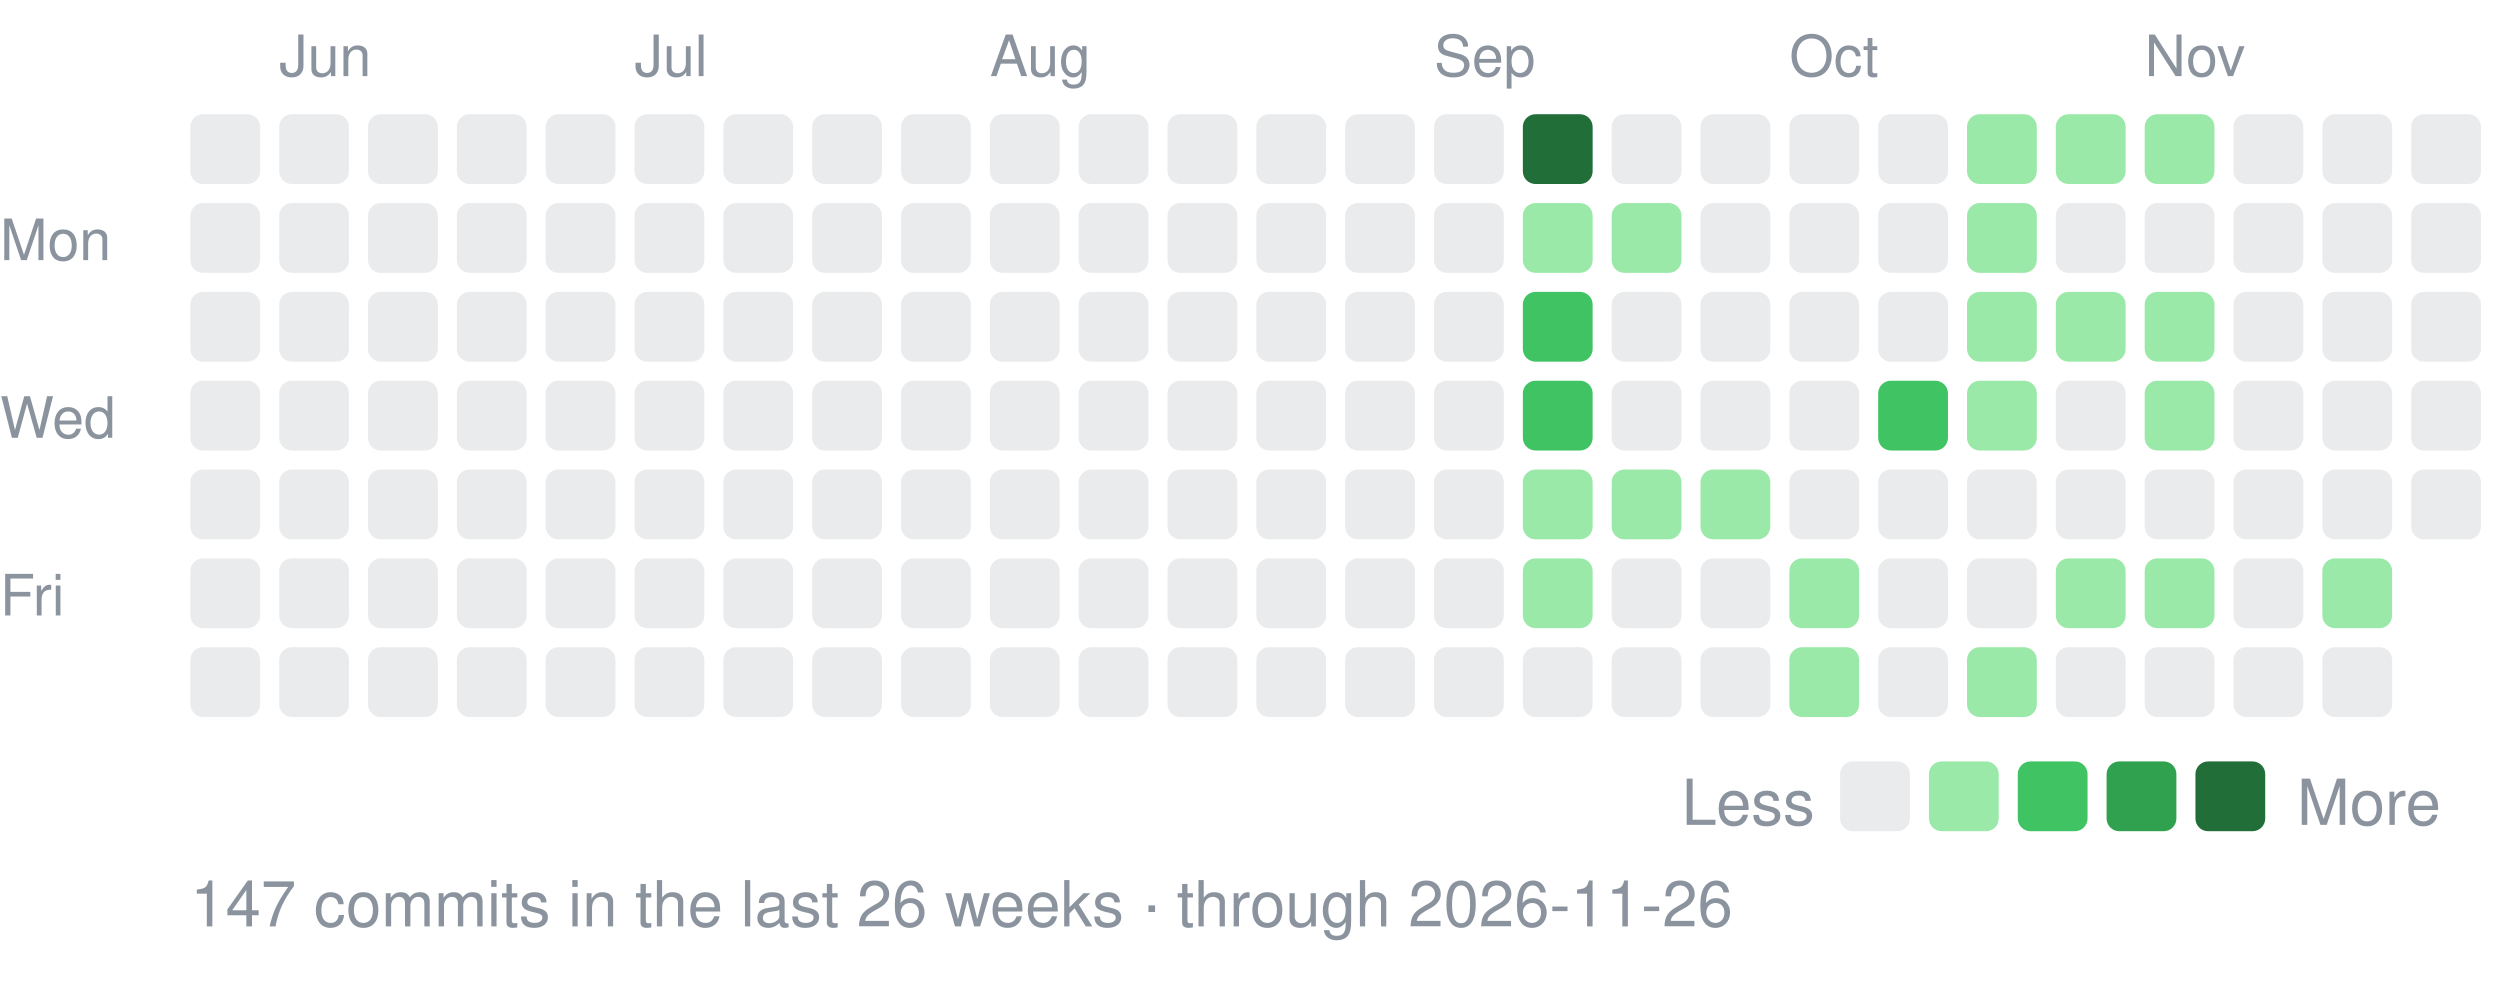
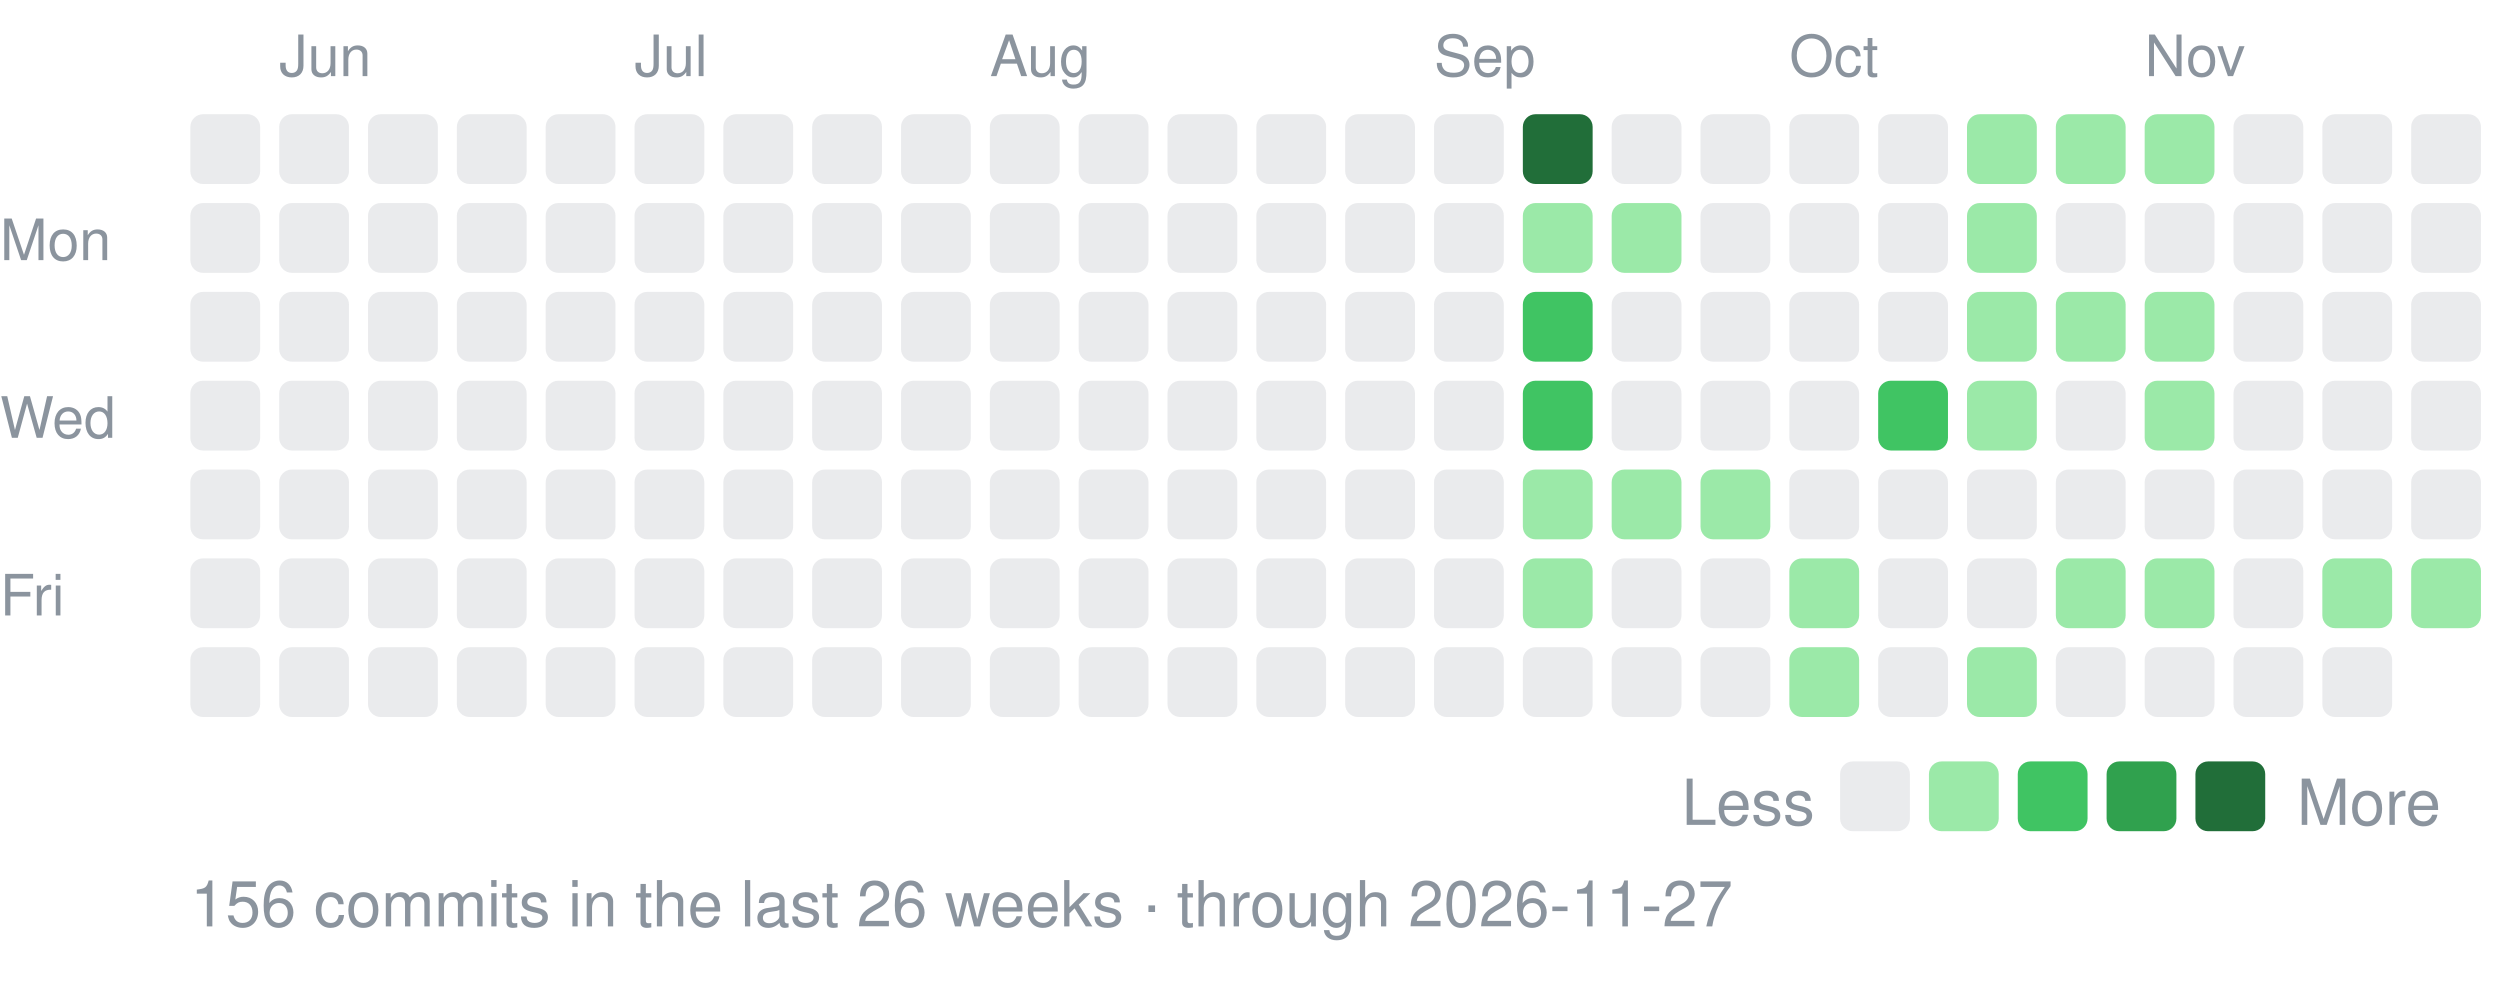
<svg xmlns="http://www.w3.org/2000/svg" width="394" height="156" viewBox="0 0 394 156" role="img">
  <g font-family="-apple-system,BlinkMacSystemFont,Segoe UI,Helvetica,Arial,PingFang SC,sans-serif" font-size="9" fill="#8b949e">
    <text x="44" y="12">Jun</text>
    <text x="100" y="12">Jul</text>
    <text x="156" y="12">Aug</text>
    <text x="226" y="12">Sep</text>
    <text x="282" y="12">Oct</text>
    <text x="338" y="12">Nov</text>
    <text x="0" y="41">Mon</text>
    <text x="0" y="69">Wed</text>
    <text x="0" y="97">Fri</text>
  </g>
  <rect x="30" y="18" width="11" height="11" rx="2" fill="rgba(139,148,158,0.18)" />
  <rect x="30" y="32" width="11" height="11" rx="2" fill="rgba(139,148,158,0.18)" />
  <rect x="30" y="46" width="11" height="11" rx="2" fill="rgba(139,148,158,0.18)" />
  <rect x="30" y="60" width="11" height="11" rx="2" fill="rgba(139,148,158,0.18)" />
  <rect x="30" y="74" width="11" height="11" rx="2" fill="rgba(139,148,158,0.18)" />
  <rect x="30" y="88" width="11" height="11" rx="2" fill="rgba(139,148,158,0.18)" />
  <rect x="30" y="102" width="11" height="11" rx="2" fill="rgba(139,148,158,0.18)" />
  <rect x="44" y="18" width="11" height="11" rx="2" fill="rgba(139,148,158,0.18)" />
  <rect x="44" y="32" width="11" height="11" rx="2" fill="rgba(139,148,158,0.18)" />
  <rect x="44" y="46" width="11" height="11" rx="2" fill="rgba(139,148,158,0.18)" />
  <rect x="44" y="60" width="11" height="11" rx="2" fill="rgba(139,148,158,0.18)" />
  <rect x="44" y="74" width="11" height="11" rx="2" fill="rgba(139,148,158,0.18)" />
  <rect x="44" y="88" width="11" height="11" rx="2" fill="rgba(139,148,158,0.18)" />
  <rect x="44" y="102" width="11" height="11" rx="2" fill="rgba(139,148,158,0.18)" />
  <rect x="58" y="18" width="11" height="11" rx="2" fill="rgba(139,148,158,0.18)" />
  <rect x="58" y="32" width="11" height="11" rx="2" fill="rgba(139,148,158,0.18)" />
  <rect x="58" y="46" width="11" height="11" rx="2" fill="rgba(139,148,158,0.18)" />
  <rect x="58" y="60" width="11" height="11" rx="2" fill="rgba(139,148,158,0.18)" />
  <rect x="58" y="74" width="11" height="11" rx="2" fill="rgba(139,148,158,0.18)" />
  <rect x="58" y="88" width="11" height="11" rx="2" fill="rgba(139,148,158,0.18)" />
  <rect x="58" y="102" width="11" height="11" rx="2" fill="rgba(139,148,158,0.18)" />
  <rect x="72" y="18" width="11" height="11" rx="2" fill="rgba(139,148,158,0.18)" />
  <rect x="72" y="32" width="11" height="11" rx="2" fill="rgba(139,148,158,0.18)" />
  <rect x="72" y="46" width="11" height="11" rx="2" fill="rgba(139,148,158,0.18)" />
  <rect x="72" y="60" width="11" height="11" rx="2" fill="rgba(139,148,158,0.18)" />
  <rect x="72" y="74" width="11" height="11" rx="2" fill="rgba(139,148,158,0.18)" />
  <rect x="72" y="88" width="11" height="11" rx="2" fill="rgba(139,148,158,0.18)" />
  <rect x="72" y="102" width="11" height="11" rx="2" fill="rgba(139,148,158,0.18)" />
  <rect x="86" y="18" width="11" height="11" rx="2" fill="rgba(139,148,158,0.18)" />
  <rect x="86" y="32" width="11" height="11" rx="2" fill="rgba(139,148,158,0.18)" />
  <rect x="86" y="46" width="11" height="11" rx="2" fill="rgba(139,148,158,0.18)" />
  <rect x="86" y="60" width="11" height="11" rx="2" fill="rgba(139,148,158,0.18)" />
  <rect x="86" y="74" width="11" height="11" rx="2" fill="rgba(139,148,158,0.18)" />
  <rect x="86" y="88" width="11" height="11" rx="2" fill="rgba(139,148,158,0.18)" />
  <rect x="86" y="102" width="11" height="11" rx="2" fill="rgba(139,148,158,0.18)" />
  <rect x="100" y="18" width="11" height="11" rx="2" fill="rgba(139,148,158,0.18)" />
  <rect x="100" y="32" width="11" height="11" rx="2" fill="rgba(139,148,158,0.18)" />
  <rect x="100" y="46" width="11" height="11" rx="2" fill="rgba(139,148,158,0.18)" />
  <rect x="100" y="60" width="11" height="11" rx="2" fill="rgba(139,148,158,0.18)" />
  <rect x="100" y="74" width="11" height="11" rx="2" fill="rgba(139,148,158,0.18)" />
  <rect x="100" y="88" width="11" height="11" rx="2" fill="rgba(139,148,158,0.18)" />
  <rect x="100" y="102" width="11" height="11" rx="2" fill="rgba(139,148,158,0.18)" />
  <rect x="114" y="18" width="11" height="11" rx="2" fill="rgba(139,148,158,0.18)" />
  <rect x="114" y="32" width="11" height="11" rx="2" fill="rgba(139,148,158,0.18)" />
  <rect x="114" y="46" width="11" height="11" rx="2" fill="rgba(139,148,158,0.18)" />
  <rect x="114" y="60" width="11" height="11" rx="2" fill="rgba(139,148,158,0.18)" />
  <rect x="114" y="74" width="11" height="11" rx="2" fill="rgba(139,148,158,0.18)" />
  <rect x="114" y="88" width="11" height="11" rx="2" fill="rgba(139,148,158,0.18)" />
  <rect x="114" y="102" width="11" height="11" rx="2" fill="rgba(139,148,158,0.18)" />
  <rect x="128" y="18" width="11" height="11" rx="2" fill="rgba(139,148,158,0.18)" />
  <rect x="128" y="32" width="11" height="11" rx="2" fill="rgba(139,148,158,0.18)" />
  <rect x="128" y="46" width="11" height="11" rx="2" fill="rgba(139,148,158,0.18)" />
  <rect x="128" y="60" width="11" height="11" rx="2" fill="rgba(139,148,158,0.18)" />
  <rect x="128" y="74" width="11" height="11" rx="2" fill="rgba(139,148,158,0.18)" />
  <rect x="128" y="88" width="11" height="11" rx="2" fill="rgba(139,148,158,0.18)" />
  <rect x="128" y="102" width="11" height="11" rx="2" fill="rgba(139,148,158,0.18)" />
  <rect x="142" y="18" width="11" height="11" rx="2" fill="rgba(139,148,158,0.18)" />
  <rect x="142" y="32" width="11" height="11" rx="2" fill="rgba(139,148,158,0.18)" />
  <rect x="142" y="46" width="11" height="11" rx="2" fill="rgba(139,148,158,0.18)" />
  <rect x="142" y="60" width="11" height="11" rx="2" fill="rgba(139,148,158,0.18)" />
  <rect x="142" y="74" width="11" height="11" rx="2" fill="rgba(139,148,158,0.18)" />
  <rect x="142" y="88" width="11" height="11" rx="2" fill="rgba(139,148,158,0.18)" />
  <rect x="142" y="102" width="11" height="11" rx="2" fill="rgba(139,148,158,0.18)" />
  <rect x="156" y="18" width="11" height="11" rx="2" fill="rgba(139,148,158,0.18)" />
  <rect x="156" y="32" width="11" height="11" rx="2" fill="rgba(139,148,158,0.18)" />
  <rect x="156" y="46" width="11" height="11" rx="2" fill="rgba(139,148,158,0.18)" />
  <rect x="156" y="60" width="11" height="11" rx="2" fill="rgba(139,148,158,0.18)" />
  <rect x="156" y="74" width="11" height="11" rx="2" fill="rgba(139,148,158,0.18)" />
  <rect x="156" y="88" width="11" height="11" rx="2" fill="rgba(139,148,158,0.18)" />
  <rect x="156" y="102" width="11" height="11" rx="2" fill="rgba(139,148,158,0.18)" />
  <rect x="170" y="18" width="11" height="11" rx="2" fill="rgba(139,148,158,0.18)" />
  <rect x="170" y="32" width="11" height="11" rx="2" fill="rgba(139,148,158,0.18)" />
  <rect x="170" y="46" width="11" height="11" rx="2" fill="rgba(139,148,158,0.18)" />
  <rect x="170" y="60" width="11" height="11" rx="2" fill="rgba(139,148,158,0.18)" />
  <rect x="170" y="74" width="11" height="11" rx="2" fill="rgba(139,148,158,0.18)" />
  <rect x="170" y="88" width="11" height="11" rx="2" fill="rgba(139,148,158,0.18)" />
  <rect x="170" y="102" width="11" height="11" rx="2" fill="rgba(139,148,158,0.18)" />
  <rect x="184" y="18" width="11" height="11" rx="2" fill="rgba(139,148,158,0.18)" />
  <rect x="184" y="32" width="11" height="11" rx="2" fill="rgba(139,148,158,0.18)" />
  <rect x="184" y="46" width="11" height="11" rx="2" fill="rgba(139,148,158,0.18)" />
  <rect x="184" y="60" width="11" height="11" rx="2" fill="rgba(139,148,158,0.18)" />
  <rect x="184" y="74" width="11" height="11" rx="2" fill="rgba(139,148,158,0.18)" />
  <rect x="184" y="88" width="11" height="11" rx="2" fill="rgba(139,148,158,0.18)" />
  <rect x="184" y="102" width="11" height="11" rx="2" fill="rgba(139,148,158,0.18)" />
  <rect x="198" y="18" width="11" height="11" rx="2" fill="rgba(139,148,158,0.18)" />
  <rect x="198" y="32" width="11" height="11" rx="2" fill="rgba(139,148,158,0.18)" />
  <rect x="198" y="46" width="11" height="11" rx="2" fill="rgba(139,148,158,0.18)" />
  <rect x="198" y="60" width="11" height="11" rx="2" fill="rgba(139,148,158,0.18)" />
  <rect x="198" y="74" width="11" height="11" rx="2" fill="rgba(139,148,158,0.18)" />
  <rect x="198" y="88" width="11" height="11" rx="2" fill="rgba(139,148,158,0.18)" />
  <rect x="198" y="102" width="11" height="11" rx="2" fill="rgba(139,148,158,0.18)" />
  <rect x="212" y="18" width="11" height="11" rx="2" fill="rgba(139,148,158,0.18)" />
  <rect x="212" y="32" width="11" height="11" rx="2" fill="rgba(139,148,158,0.18)" />
  <rect x="212" y="46" width="11" height="11" rx="2" fill="rgba(139,148,158,0.18)" />
  <rect x="212" y="60" width="11" height="11" rx="2" fill="rgba(139,148,158,0.18)" />
  <rect x="212" y="74" width="11" height="11" rx="2" fill="rgba(139,148,158,0.18)" />
  <rect x="212" y="88" width="11" height="11" rx="2" fill="rgba(139,148,158,0.18)" />
  <rect x="212" y="102" width="11" height="11" rx="2" fill="rgba(139,148,158,0.18)" />
  <rect x="226" y="18" width="11" height="11" rx="2" fill="rgba(139,148,158,0.18)" />
  <rect x="226" y="32" width="11" height="11" rx="2" fill="rgba(139,148,158,0.18)" />
  <rect x="226" y="46" width="11" height="11" rx="2" fill="rgba(139,148,158,0.18)" />
  <rect x="226" y="60" width="11" height="11" rx="2" fill="rgba(139,148,158,0.18)" />
  <rect x="226" y="74" width="11" height="11" rx="2" fill="rgba(139,148,158,0.18)" />
  <rect x="226" y="88" width="11" height="11" rx="2" fill="rgba(139,148,158,0.18)" />
  <rect x="226" y="102" width="11" height="11" rx="2" fill="rgba(139,148,158,0.18)" />
  <rect x="240" y="18" width="11" height="11" rx="2" fill="#216e39" />
  <rect x="240" y="32" width="11" height="11" rx="2" fill="#9be9a8" />
  <rect x="240" y="46" width="11" height="11" rx="2" fill="#40c463" />
  <rect x="240" y="60" width="11" height="11" rx="2" fill="#40c463" />
  <rect x="240" y="74" width="11" height="11" rx="2" fill="#9be9a8" />
  <rect x="240" y="88" width="11" height="11" rx="2" fill="#9be9a8" />
  <rect x="240" y="102" width="11" height="11" rx="2" fill="rgba(139,148,158,0.18)" />
  <rect x="254" y="18" width="11" height="11" rx="2" fill="rgba(139,148,158,0.18)" />
  <rect x="254" y="32" width="11" height="11" rx="2" fill="#9be9a8" />
  <rect x="254" y="46" width="11" height="11" rx="2" fill="rgba(139,148,158,0.18)" />
  <rect x="254" y="60" width="11" height="11" rx="2" fill="rgba(139,148,158,0.18)" />
  <rect x="254" y="74" width="11" height="11" rx="2" fill="#9be9a8" />
  <rect x="254" y="88" width="11" height="11" rx="2" fill="rgba(139,148,158,0.18)" />
  <rect x="254" y="102" width="11" height="11" rx="2" fill="rgba(139,148,158,0.18)" />
  <rect x="268" y="18" width="11" height="11" rx="2" fill="rgba(139,148,158,0.18)" />
  <rect x="268" y="32" width="11" height="11" rx="2" fill="rgba(139,148,158,0.18)" />
  <rect x="268" y="46" width="11" height="11" rx="2" fill="rgba(139,148,158,0.18)" />
  <rect x="268" y="60" width="11" height="11" rx="2" fill="rgba(139,148,158,0.18)" />
  <rect x="268" y="74" width="11" height="11" rx="2" fill="#9be9a8" />
  <rect x="268" y="88" width="11" height="11" rx="2" fill="rgba(139,148,158,0.18)" />
  <rect x="268" y="102" width="11" height="11" rx="2" fill="rgba(139,148,158,0.18)" />
  <rect x="282" y="18" width="11" height="11" rx="2" fill="rgba(139,148,158,0.18)" />
  <rect x="282" y="32" width="11" height="11" rx="2" fill="rgba(139,148,158,0.18)" />
  <rect x="282" y="46" width="11" height="11" rx="2" fill="rgba(139,148,158,0.18)" />
  <rect x="282" y="60" width="11" height="11" rx="2" fill="rgba(139,148,158,0.18)" />
  <rect x="282" y="74" width="11" height="11" rx="2" fill="rgba(139,148,158,0.18)" />
  <rect x="282" y="88" width="11" height="11" rx="2" fill="#9be9a8" />
  <rect x="282" y="102" width="11" height="11" rx="2" fill="#9be9a8" />
  <rect x="296" y="18" width="11" height="11" rx="2" fill="rgba(139,148,158,0.18)" />
  <rect x="296" y="32" width="11" height="11" rx="2" fill="rgba(139,148,158,0.18)" />
  <rect x="296" y="46" width="11" height="11" rx="2" fill="rgba(139,148,158,0.18)" />
  <rect x="296" y="60" width="11" height="11" rx="2" fill="#40c463" />
  <rect x="296" y="74" width="11" height="11" rx="2" fill="rgba(139,148,158,0.18)" />
  <rect x="296" y="88" width="11" height="11" rx="2" fill="rgba(139,148,158,0.18)" />
  <rect x="296" y="102" width="11" height="11" rx="2" fill="rgba(139,148,158,0.18)" />
  <rect x="310" y="18" width="11" height="11" rx="2" fill="#9be9a8" />
  <rect x="310" y="32" width="11" height="11" rx="2" fill="#9be9a8" />
  <rect x="310" y="46" width="11" height="11" rx="2" fill="#9be9a8" />
  <rect x="310" y="60" width="11" height="11" rx="2" fill="#9be9a8" />
  <rect x="310" y="74" width="11" height="11" rx="2" fill="rgba(139,148,158,0.18)" />
  <rect x="310" y="88" width="11" height="11" rx="2" fill="rgba(139,148,158,0.18)" />
  <rect x="310" y="102" width="11" height="11" rx="2" fill="#9be9a8" />
  <rect x="324" y="18" width="11" height="11" rx="2" fill="#9be9a8" />
  <rect x="324" y="32" width="11" height="11" rx="2" fill="rgba(139,148,158,0.18)" />
  <rect x="324" y="46" width="11" height="11" rx="2" fill="#9be9a8" />
  <rect x="324" y="60" width="11" height="11" rx="2" fill="rgba(139,148,158,0.18)" />
  <rect x="324" y="74" width="11" height="11" rx="2" fill="rgba(139,148,158,0.18)" />
  <rect x="324" y="88" width="11" height="11" rx="2" fill="#9be9a8" />
  <rect x="324" y="102" width="11" height="11" rx="2" fill="rgba(139,148,158,0.18)" />
  <rect x="338" y="18" width="11" height="11" rx="2" fill="#9be9a8" />
  <rect x="338" y="32" width="11" height="11" rx="2" fill="rgba(139,148,158,0.18)" />
  <rect x="338" y="46" width="11" height="11" rx="2" fill="#9be9a8" />
  <rect x="338" y="60" width="11" height="11" rx="2" fill="#9be9a8" />
  <rect x="338" y="74" width="11" height="11" rx="2" fill="rgba(139,148,158,0.18)" />
  <rect x="338" y="88" width="11" height="11" rx="2" fill="#9be9a8" />
  <rect x="338" y="102" width="11" height="11" rx="2" fill="rgba(139,148,158,0.18)" />
  <rect x="352" y="18" width="11" height="11" rx="2" fill="rgba(139,148,158,0.18)" />
  <rect x="352" y="32" width="11" height="11" rx="2" fill="rgba(139,148,158,0.18)" />
  <rect x="352" y="46" width="11" height="11" rx="2" fill="rgba(139,148,158,0.18)" />
  <rect x="352" y="60" width="11" height="11" rx="2" fill="rgba(139,148,158,0.18)" />
  <rect x="352" y="74" width="11" height="11" rx="2" fill="rgba(139,148,158,0.18)" />
  <rect x="352" y="88" width="11" height="11" rx="2" fill="rgba(139,148,158,0.18)" />
  <rect x="352" y="102" width="11" height="11" rx="2" fill="rgba(139,148,158,0.18)" />
  <rect x="366" y="18" width="11" height="11" rx="2" fill="rgba(139,148,158,0.18)" />
  <rect x="366" y="32" width="11" height="11" rx="2" fill="rgba(139,148,158,0.18)" />
  <rect x="366" y="46" width="11" height="11" rx="2" fill="rgba(139,148,158,0.18)" />
  <rect x="366" y="60" width="11" height="11" rx="2" fill="rgba(139,148,158,0.18)" />
  <rect x="366" y="74" width="11" height="11" rx="2" fill="rgba(139,148,158,0.18)" />
  <rect x="366" y="88" width="11" height="11" rx="2" fill="#9be9a8" />
  <rect x="366" y="102" width="11" height="11" rx="2" fill="rgba(139,148,158,0.18)" />
  <rect x="380" y="18" width="11" height="11" rx="2" fill="rgba(139,148,158,0.18)" />
  <rect x="380" y="32" width="11" height="11" rx="2" fill="rgba(139,148,158,0.18)" />
  <rect x="380" y="46" width="11" height="11" rx="2" fill="rgba(139,148,158,0.18)" />
  <rect x="380" y="60" width="11" height="11" rx="2" fill="rgba(139,148,158,0.18)" />
  <rect x="380" y="74" width="11" height="11" rx="2" fill="rgba(139,148,158,0.18)" />
+   <rect x="380" y="88" width="11" height="11" rx="2" fill="#9be9a8" />
  <g font-family="-apple-system,BlinkMacSystemFont,Segoe UI,Helvetica,Arial,PingFang SC,sans-serif" font-size="10" fill="#8b949e">
-     <text x="30" y="146">147 commits in the last 26 weeks · through 2026-11-26</text>
+     <text x="30" y="146">156 commits in the last 26 weeks · through 2026-11-27</text>
    <text x="286" y="130" text-anchor="end">Less</text>
    <rect x="290" y="120" width="11" height="11" rx="2" fill="rgba(139,148,158,0.18)" />
    <rect x="304" y="120" width="11" height="11" rx="2" fill="#9be9a8" />
    <rect x="318" y="120" width="11" height="11" rx="2" fill="#40c463" />
    <rect x="332" y="120" width="11" height="11" rx="2" fill="#30a14e" />
    <rect x="346" y="120" width="11" height="11" rx="2" fill="#216e39" />
    <text x="362" y="130">More</text>
  </g>
</svg>
